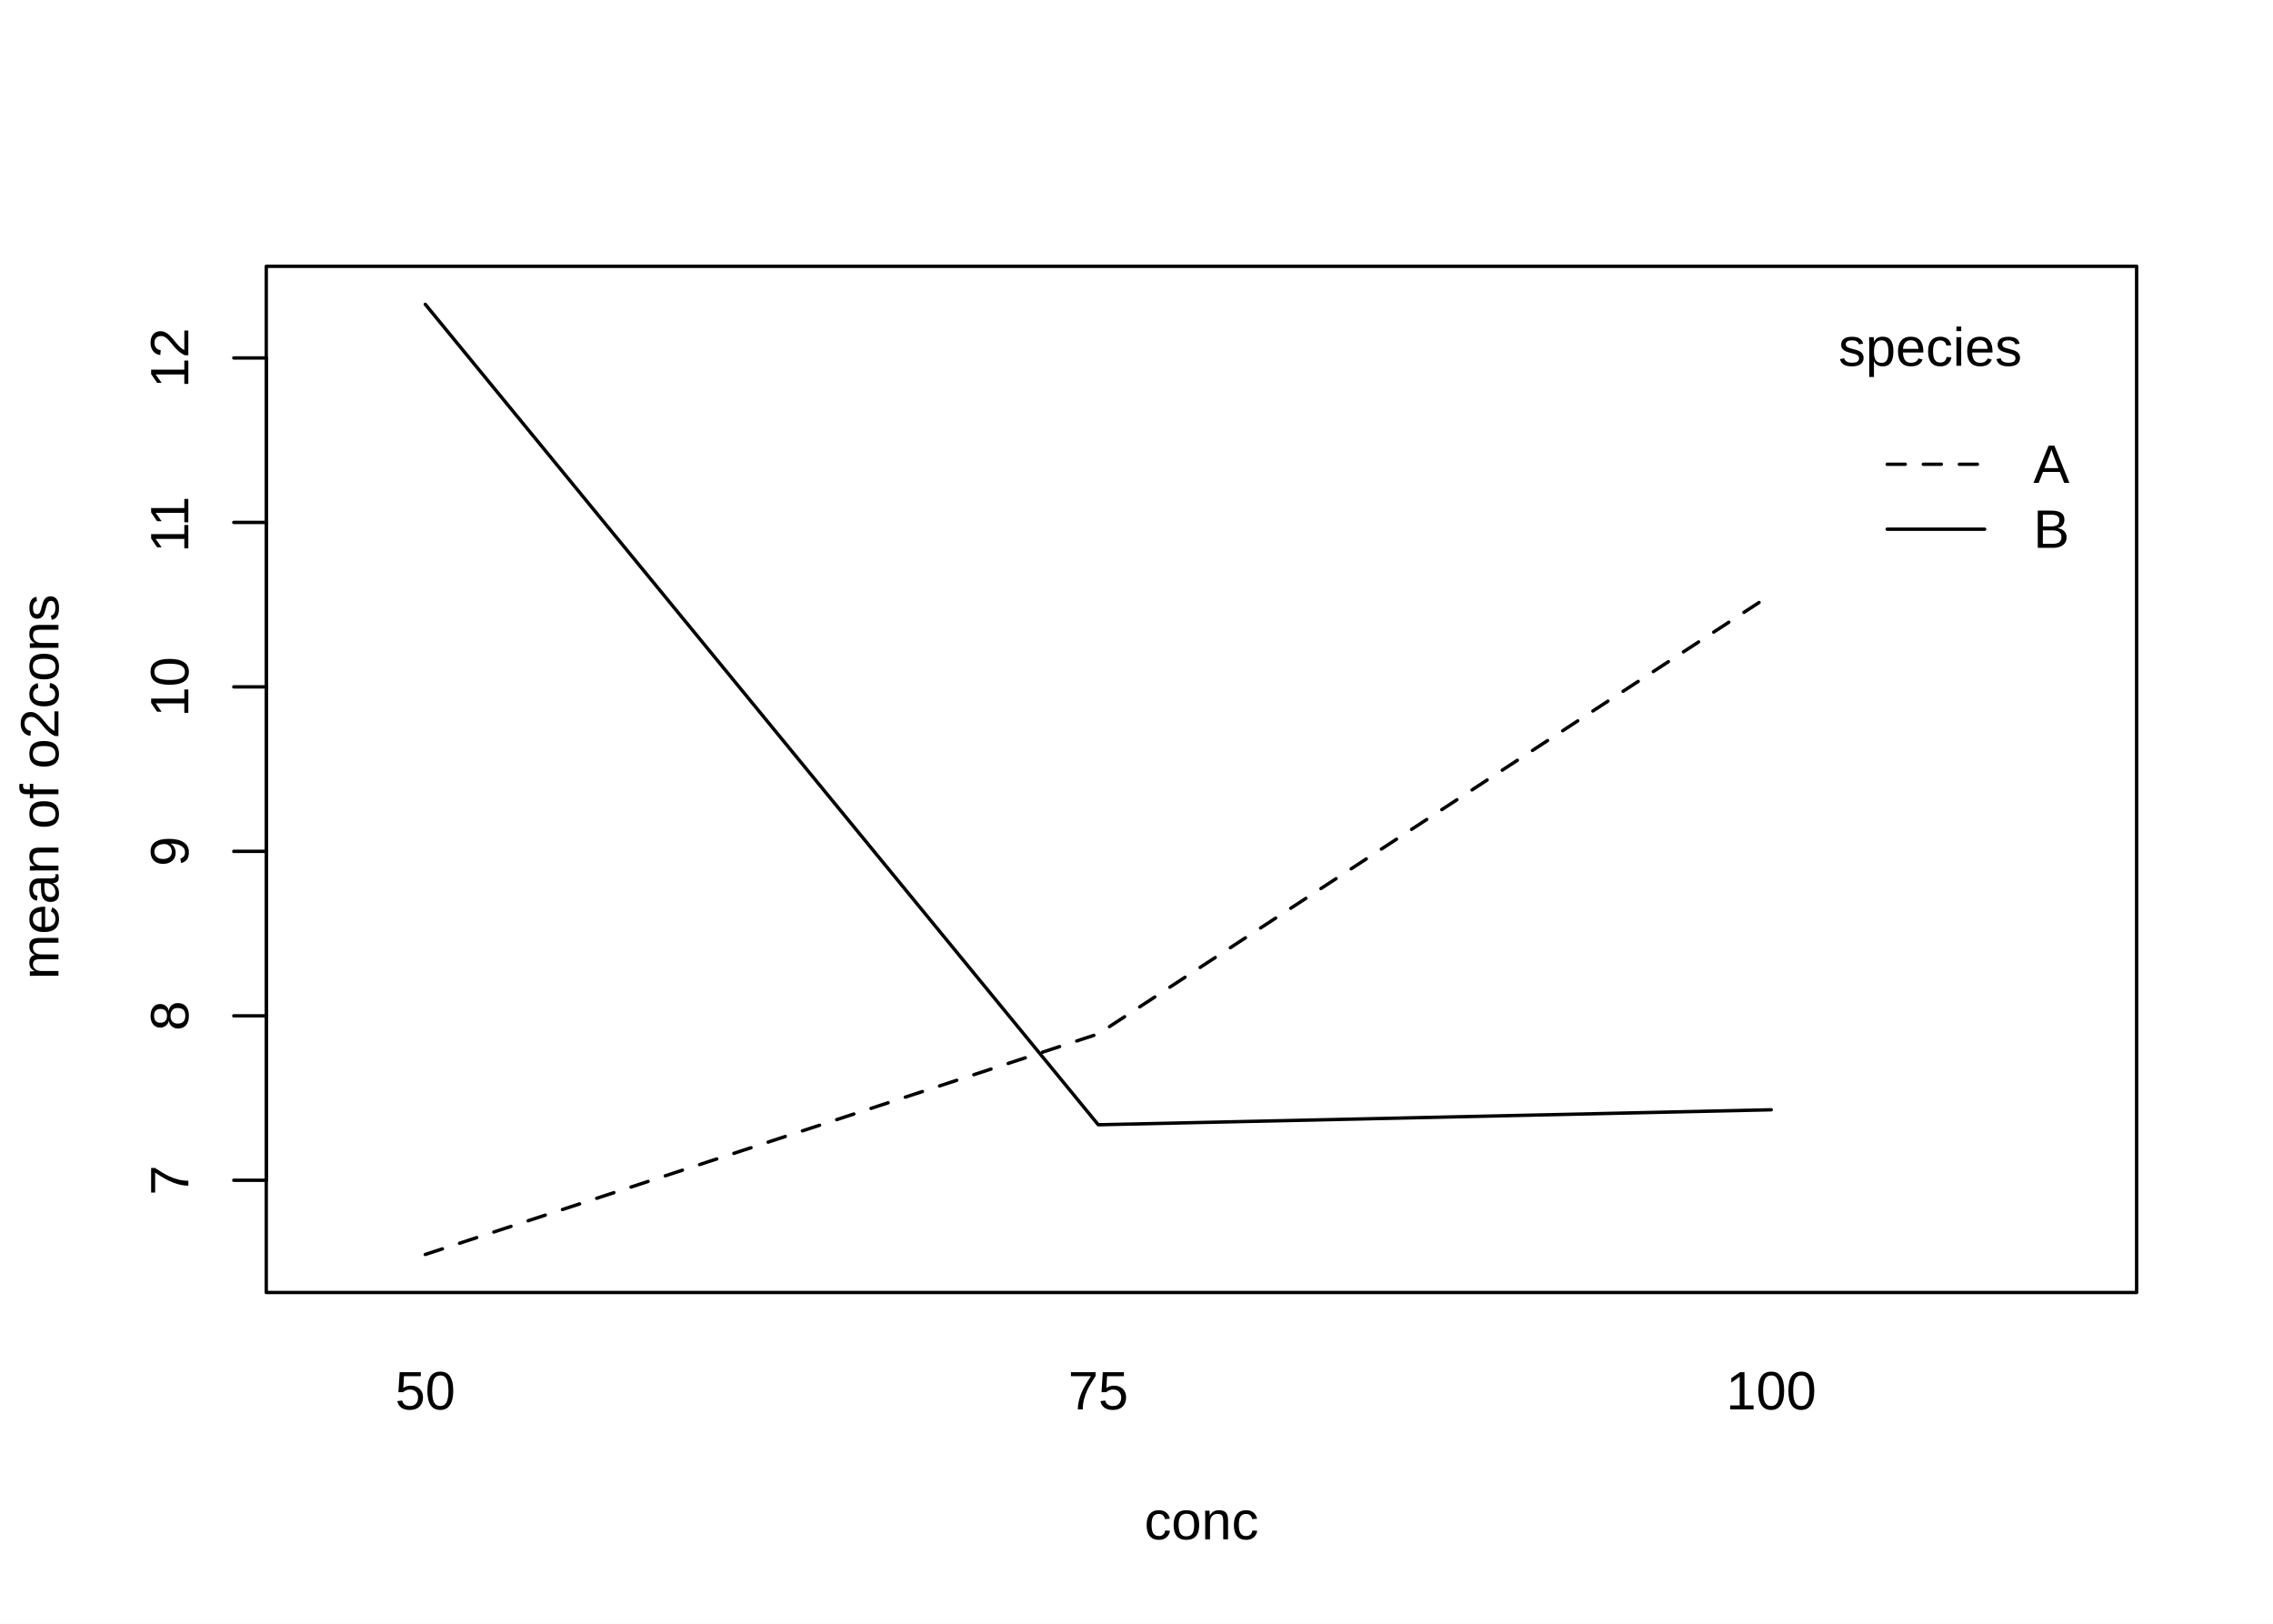
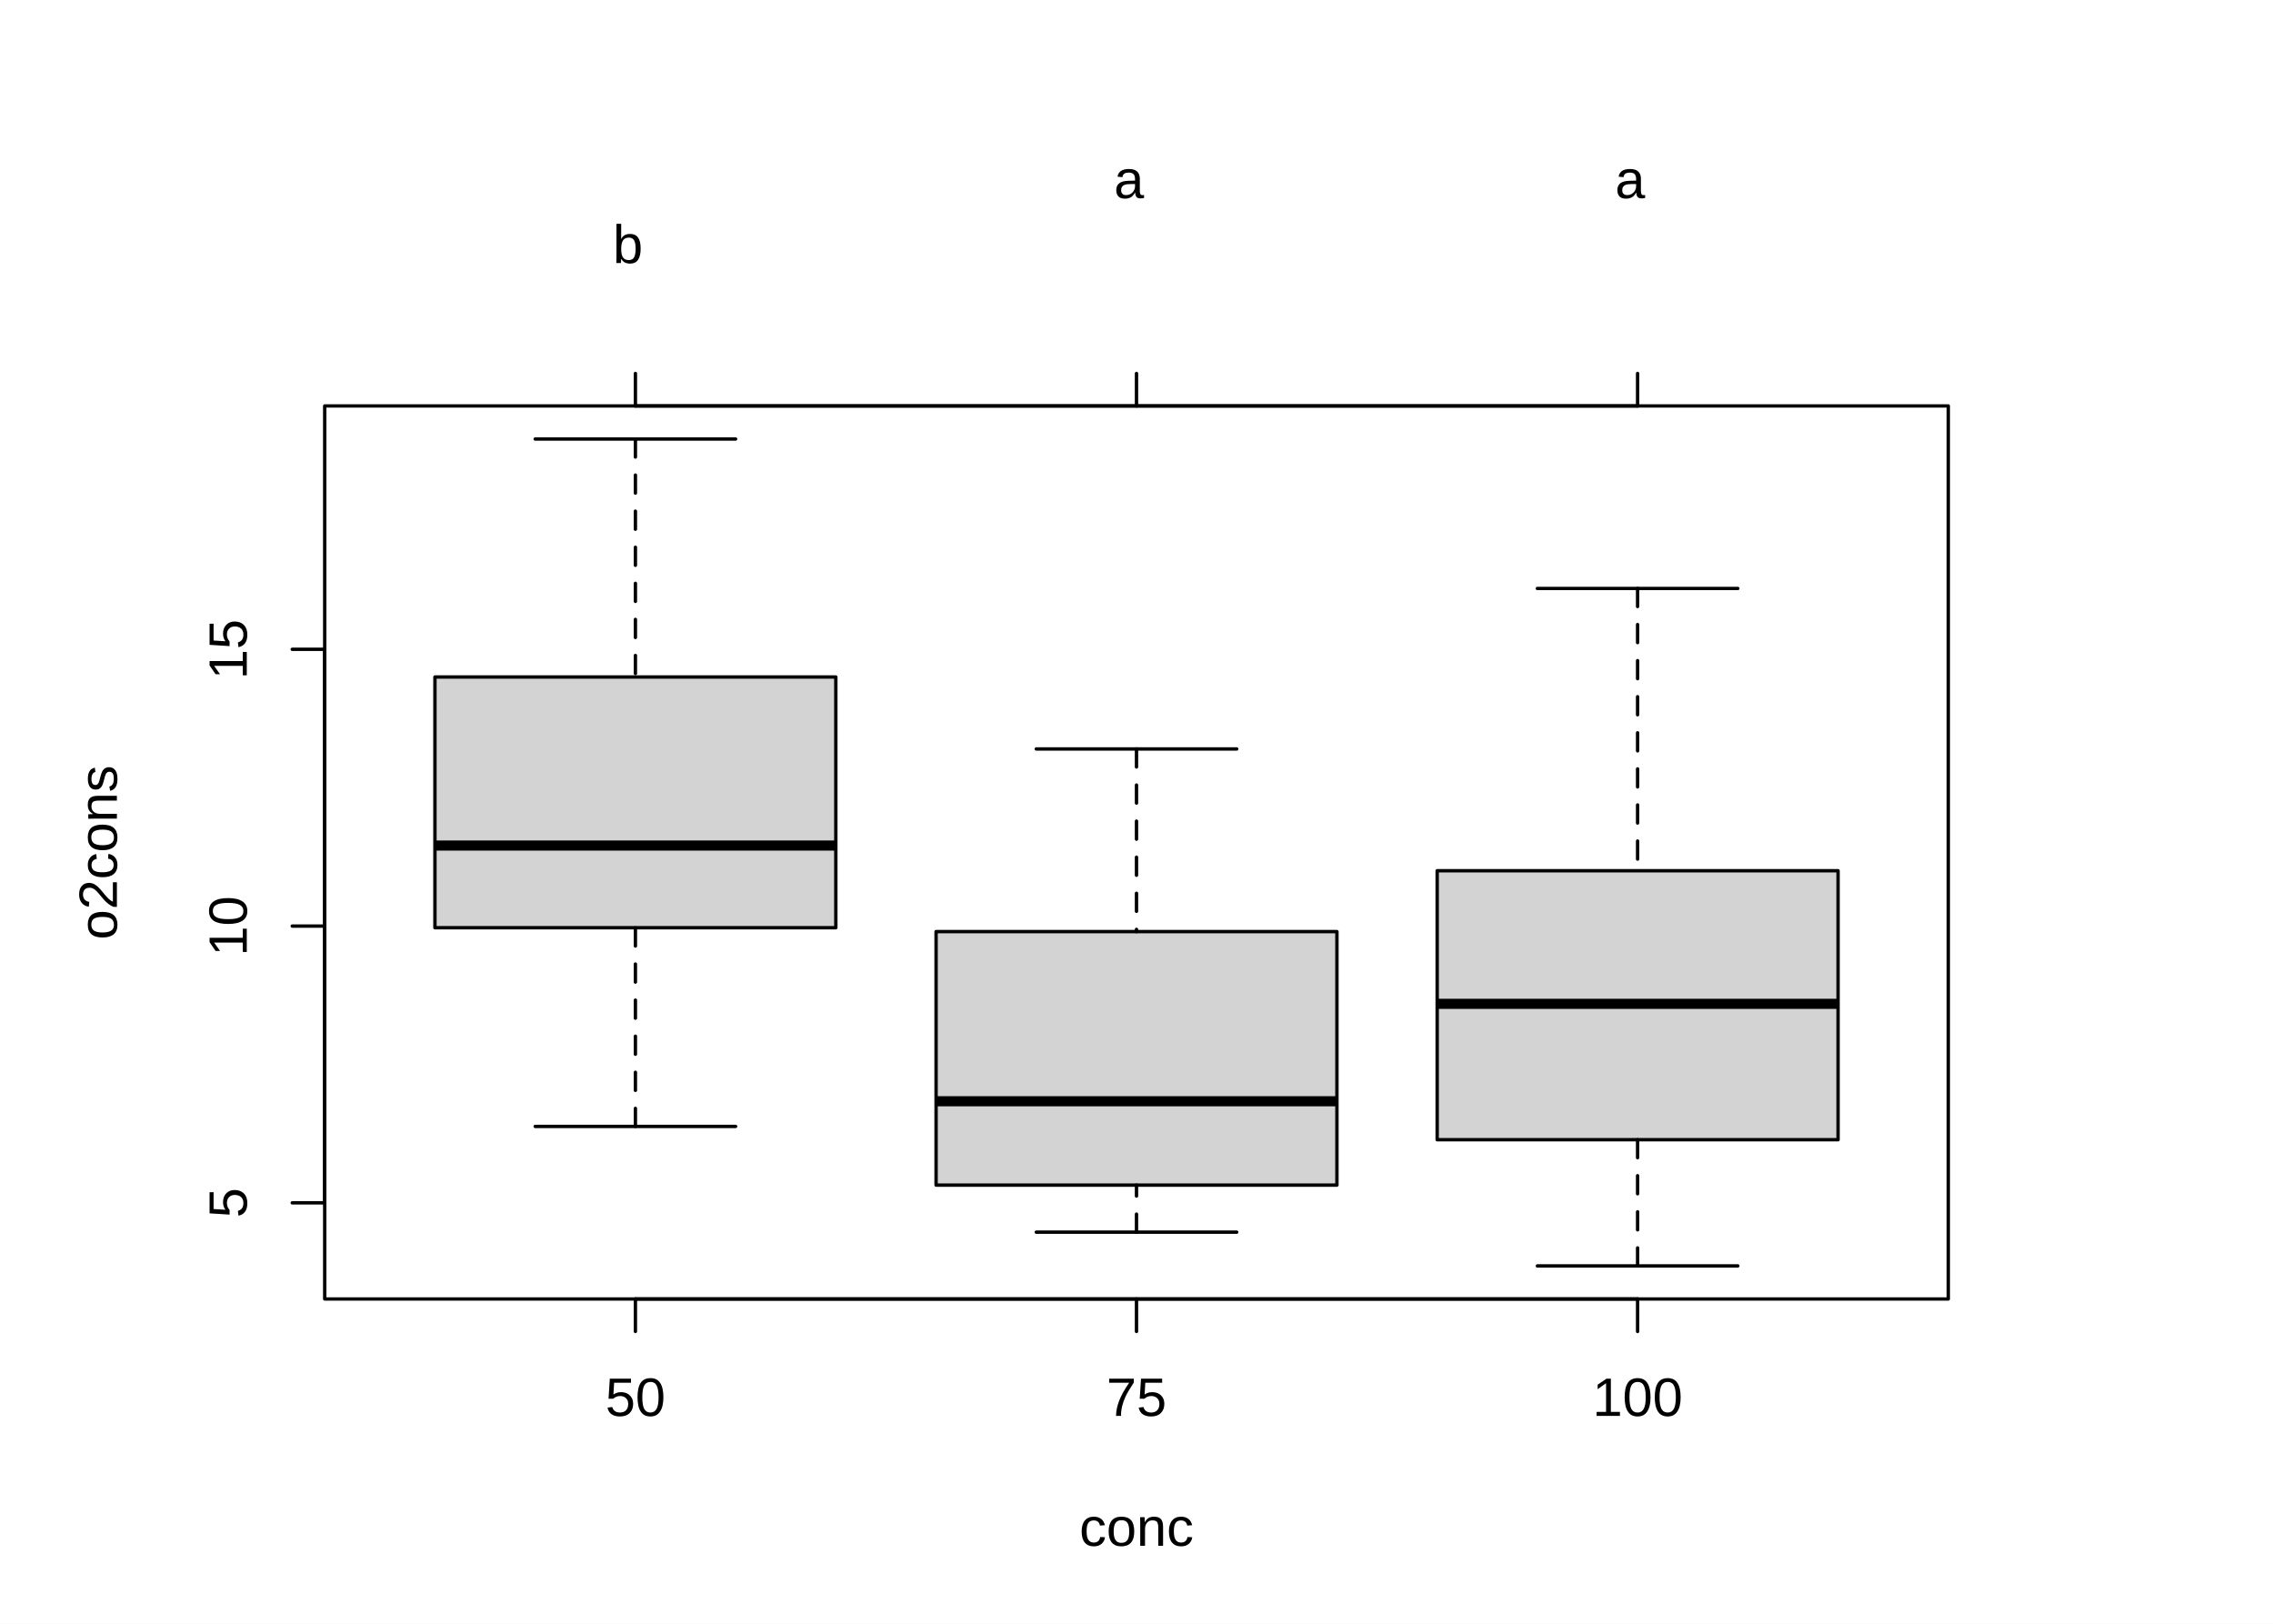
<svg xmlns="http://www.w3.org/2000/svg" viewBox="0 0 504.00 360.00">
  <defs>
    <style type="text/css">
    line, polyline, polygon, path, rect, circle {
      fill: none;
      stroke: #000000;
      stroke-linecap: round;
      stroke-linejoin: round;
      stroke-miterlimit: 10.00;
    }
  </style>
  </defs>
  <rect width="100%" height="100%" style="stroke: none; fill: #FFFFFF;" />
  <defs>
-     <clipPath id="cpNTkuMDR8NDczLjc2fDI4Ni41Nnw1OS4wNA==">
-       <rect x="59.04" y="59.04" width="414.72" height="227.52" />
+     <clipPath id="cpNzIuMDB8NDMyLjAwfDI4OC4wMHw5MC4wMA==">
+       <rect x="72.00" y="90.00" width="360.00" height="198.00" />
    </clipPath>
  </defs>
-   <polyline points="94.30,278.13 243.52,229.23 392.74,131.82 " style="stroke-width: 0.75; stroke-dasharray: 4.00,4.00;" clip-path="url(#cpNTkuMDR8NDczLjc2fDI4Ni41Nnw1OS4wNA==)" />
+   <polygon points="96.44,205.69 185.33,205.69 185.33,150.10 96.44,150.10 " style="stroke-width: 0.75; stroke: none; fill: #D3D3D3;" clip-path="url(#cpNzIuMDB8NDMyLjAwfDI4OC4wMHw5MC4wMA==)" />
+   <line x1="96.44" y1="187.47" x2="185.33" y2="187.47" style="stroke-width: 2.25; stroke-linecap: butt;" clip-path="url(#cpNzIuMDB8NDMyLjAwfDI4OC4wMHw5MC4wMA==)" />
+   <line x1="140.89" y1="249.74" x2="140.89" y2="205.69" style="stroke-width: 0.75; stroke-dasharray: 4.00,4.00;" clip-path="url(#cpNzIuMDB8NDMyLjAwfDI4OC4wMHw5MC4wMA==)" />
+   <line x1="140.89" y1="97.33" x2="140.89" y2="150.10" style="stroke-width: 0.75; stroke-dasharray: 4.00,4.00;" clip-path="url(#cpNzIuMDB8NDMyLjAwfDI4OC4wMHw5MC4wMA==)" />
+   <line x1="118.67" y1="249.74" x2="163.11" y2="249.74" style="stroke-width: 0.75;" clip-path="url(#cpNzIuMDB8NDMyLjAwfDI4OC4wMHw5MC4wMA==)" />
+   <line x1="118.67" y1="97.33" x2="163.11" y2="97.33" style="stroke-width: 0.75;" clip-path="url(#cpNzIuMDB8NDMyLjAwfDI4OC4wMHw5MC4wMA==)" />
+   <polyline points="96.44,205.69 185.33,205.69 185.33,150.10 96.44,150.10 96.44,205.69 " style="stroke-width: 0.75;" clip-path="url(#cpNzIuMDB8NDMyLjAwfDI4OC4wMHw5MC4wMA==)" />
+   <polygon points="207.56,262.75 296.44,262.75 296.44,206.55 207.56,206.55 " style="stroke-width: 0.75; stroke: none; fill: #D3D3D3;" clip-path="url(#cpNzIuMDB8NDMyLjAwfDI4OC4wMHw5MC4wMA==)" />
+   <line x1="207.56" y1="244.16" x2="296.44" y2="244.16" style="stroke-width: 2.25; stroke-linecap: butt;" clip-path="url(#cpNzIuMDB8NDMyLjAwfDI4OC4wMHw5MC4wMA==)" />
+   <line x1="252.00" y1="273.18" x2="252.00" y2="262.75" style="stroke-width: 0.75; stroke-dasharray: 4.00,4.00;" clip-path="url(#cpNzIuMDB8NDMyLjAwfDI4OC4wMHw5MC4wMA==)" />
+   <line x1="252.00" y1="166.05" x2="252.00" y2="206.55" style="stroke-width: 0.75; stroke-dasharray: 4.00,4.00;" clip-path="url(#cpNzIuMDB8NDMyLjAwfDI4OC4wMHw5MC4wMA==)" />
+   <line x1="229.78" y1="273.18" x2="274.22" y2="273.18" style="stroke-width: 0.75;" clip-path="url(#cpNzIuMDB8NDMyLjAwfDI4OC4wMHw5MC4wMA==)" />
+   <line x1="229.78" y1="166.05" x2="274.22" y2="166.05" style="stroke-width: 0.75;" clip-path="url(#cpNzIuMDB8NDMyLjAwfDI4OC4wMHw5MC4wMA==)" />
+   <polyline points="207.56,262.75 296.44,262.75 296.44,206.55 207.56,206.55 207.56,262.75 " style="stroke-width: 0.75;" clip-path="url(#cpNzIuMDB8NDMyLjAwfDI4OC4wMHw5MC4wMA==)" />
+   <polygon points="318.67,252.69 407.56,252.69 407.56,193.05 318.67,193.05 " style="stroke-width: 0.75; stroke: none; fill: #D3D3D3;" clip-path="url(#cpNzIuMDB8NDMyLjAwfDI4OC4wMHw5MC4wMA==)" />
+   <line x1="318.67" y1="222.56" x2="407.56" y2="222.56" style="stroke-width: 2.25; stroke-linecap: butt;" clip-path="url(#cpNzIuMDB8NDMyLjAwfDI4OC4wMHw5MC4wMA==)" />
+   <line x1="363.11" y1="280.67" x2="363.11" y2="252.69" style="stroke-width: 0.75; stroke-dasharray: 4.00,4.00;" clip-path="url(#cpNzIuMDB8NDMyLjAwfDI4OC4wMHw5MC4wMA==)" />
+   <line x1="363.11" y1="130.47" x2="363.11" y2="193.05" style="stroke-width: 0.75; stroke-dasharray: 4.00,4.00;" clip-path="url(#cpNzIuMDB8NDMyLjAwfDI4OC4wMHw5MC4wMA==)" />
+   <line x1="340.89" y1="280.67" x2="385.33" y2="280.67" style="stroke-width: 0.75;" clip-path="url(#cpNzIuMDB8NDMyLjAwfDI4OC4wMHw5MC4wMA==)" />
+   <line x1="340.89" y1="130.47" x2="385.33" y2="130.47" style="stroke-width: 0.75;" clip-path="url(#cpNzIuMDB8NDMyLjAwfDI4OC4wMHw5MC4wMA==)" />
+   <polyline points="318.67,252.69 407.56,252.69 407.56,193.05 318.67,193.05 318.67,252.69 " style="stroke-width: 0.75;" clip-path="url(#cpNzIuMDB8NDMyLjAwfDI4OC4wMHw5MC4wMA==)" />
  <defs>
    <clipPath id="cpMC4wMHw1MDQuMDB8MzYwLjAwfDAuMDA=">
      <rect x="0.00" y="0.00" width="504.00" height="360.00" />
    </clipPath>
  </defs>
-   <line x1="59.04" y1="261.68" x2="59.04" y2="79.36" style="stroke-width: 0.75;" clip-path="url(#cpMC4wMHw1MDQuMDB8MzYwLjAwfDAuMDA=)" />
-   <line x1="59.04" y1="261.68" x2="51.84" y2="261.68" style="stroke-width: 0.75;" clip-path="url(#cpMC4wMHw1MDQuMDB8MzYwLjAwfDAuMDA=)" />
-   <line x1="59.04" y1="225.22" x2="51.84" y2="225.22" style="stroke-width: 0.75;" clip-path="url(#cpMC4wMHw1MDQuMDB8MzYwLjAwfDAuMDA=)" />
-   <line x1="59.04" y1="188.75" x2="51.84" y2="188.75" style="stroke-width: 0.75;" clip-path="url(#cpMC4wMHw1MDQuMDB8MzYwLjAwfDAuMDA=)" />
-   <line x1="59.04" y1="152.29" x2="51.84" y2="152.29" style="stroke-width: 0.75;" clip-path="url(#cpMC4wMHw1MDQuMDB8MzYwLjAwfDAuMDA=)" />
-   <line x1="59.04" y1="115.83" x2="51.84" y2="115.83" style="stroke-width: 0.75;" clip-path="url(#cpMC4wMHw1MDQuMDB8MzYwLjAwfDAuMDA=)" />
-   <line x1="59.04" y1="79.36" x2="51.84" y2="79.36" style="stroke-width: 0.75;" clip-path="url(#cpMC4wMHw1MDQuMDB8MzYwLjAwfDAuMDA=)" />
+   <line x1="140.89" y1="288.00" x2="363.11" y2="288.00" style="stroke-width: 0.75;" clip-path="url(#cpMC4wMHw1MDQuMDB8MzYwLjAwfDAuMDA=)" />
+   <line x1="140.89" y1="288.00" x2="140.89" y2="295.20" style="stroke-width: 0.75;" clip-path="url(#cpMC4wMHw1MDQuMDB8MzYwLjAwfDAuMDA=)" />
+   <line x1="252.00" y1="288.00" x2="252.00" y2="295.20" style="stroke-width: 0.75;" clip-path="url(#cpMC4wMHw1MDQuMDB8MzYwLjAwfDAuMDA=)" />
+   <line x1="363.11" y1="288.00" x2="363.11" y2="295.20" style="stroke-width: 0.75;" clip-path="url(#cpMC4wMHw1MDQuMDB8MzYwLjAwfDAuMDA=)" />
  <g clip-path="url(#cpMC4wMHw1MDQuMDB8MzYwLjAwfDAuMDA=)">
-     <text transform="translate(41.76,265.02) rotate(-90)" style="font-size: 12.00px; font-family: Arimo;" textLength="6.67px" lengthAdjust="spacingAndGlyphs">7</text>
+     <text x="134.22" y="313.92" style="font-size: 12.00px; font-family: Arimo;" textLength="13.35px" lengthAdjust="spacingAndGlyphs">50</text>
  </g>
  <g clip-path="url(#cpMC4wMHw1MDQuMDB8MzYwLjAwfDAuMDA=)">
-     <text transform="translate(41.76,228.55) rotate(-90)" style="font-size: 12.00px; font-family: Arimo;" textLength="6.67px" lengthAdjust="spacingAndGlyphs">8</text>
+     <text x="245.33" y="313.92" style="font-size: 12.00px; font-family: Arimo;" textLength="13.35px" lengthAdjust="spacingAndGlyphs">75</text>
  </g>
  <g clip-path="url(#cpMC4wMHw1MDQuMDB8MzYwLjAwfDAuMDA=)">
-     <text transform="translate(41.76,192.09) rotate(-90)" style="font-size: 12.00px; font-family: Arimo;" textLength="6.67px" lengthAdjust="spacingAndGlyphs">9</text>
+     <text x="353.10" y="313.92" style="font-size: 12.00px; font-family: Arimo;" textLength="20.02px" lengthAdjust="spacingAndGlyphs">100</text>
+   </g>
+   <line x1="72.00" y1="266.68" x2="72.00" y2="143.96" style="stroke-width: 0.75;" clip-path="url(#cpMC4wMHw1MDQuMDB8MzYwLjAwfDAuMDA=)" />
+   <line x1="72.00" y1="266.68" x2="64.80" y2="266.68" style="stroke-width: 0.75;" clip-path="url(#cpMC4wMHw1MDQuMDB8MzYwLjAwfDAuMDA=)" />
+   <line x1="72.00" y1="205.32" x2="64.80" y2="205.32" style="stroke-width: 0.75;" clip-path="url(#cpMC4wMHw1MDQuMDB8MzYwLjAwfDAuMDA=)" />
+   <line x1="72.00" y1="143.96" x2="64.80" y2="143.96" style="stroke-width: 0.75;" clip-path="url(#cpMC4wMHw1MDQuMDB8MzYwLjAwfDAuMDA=)" />
+   <g clip-path="url(#cpMC4wMHw1MDQuMDB8MzYwLjAwfDAuMDA=)">
+     <text transform="translate(54.72,270.01) rotate(-90)" style="font-size: 12.00px; font-family: Arimo;" textLength="6.67px" lengthAdjust="spacingAndGlyphs">5</text>
  </g>
  <g clip-path="url(#cpMC4wMHw1MDQuMDB8MzYwLjAwfDAuMDA=)">
-     <text transform="translate(41.76,158.96) rotate(-90)" style="font-size: 12.00px; font-family: Arimo;" textLength="13.35px" lengthAdjust="spacingAndGlyphs">10</text>
+     <text transform="translate(54.72,211.99) rotate(-90)" style="font-size: 12.00px; font-family: Arimo;" textLength="13.35px" lengthAdjust="spacingAndGlyphs">10</text>
  </g>
  <g clip-path="url(#cpMC4wMHw1MDQuMDB8MzYwLjAwfDAuMDA=)">
-     <text transform="translate(41.76,122.50) rotate(-90)" style="font-size: 12.00px; font-family: Arimo;" textLength="13.35px" lengthAdjust="spacingAndGlyphs">11</text>
+     <text transform="translate(54.72,150.64) rotate(-90)" style="font-size: 12.00px; font-family: Arimo;" textLength="13.35px" lengthAdjust="spacingAndGlyphs">15</text>
  </g>
  <g clip-path="url(#cpMC4wMHw1MDQuMDB8MzYwLjAwfDAuMDA=)">
-     <text transform="translate(41.76,86.04) rotate(-90)" style="font-size: 12.00px; font-family: Arimo;" textLength="13.35px" lengthAdjust="spacingAndGlyphs">12</text>
-   </g>
-   <polyline points="59.04,286.56 473.76,286.56 473.76,59.04 59.04,59.04 59.04,286.56 " style="stroke-width: 0.75;" clip-path="url(#cpMC4wMHw1MDQuMDB8MzYwLjAwfDAuMDA=)" />
-   <g clip-path="url(#cpMC4wMHw1MDQuMDB8MzYwLjAwfDAuMDA=)">
-     <text x="253.73" y="341.28" style="font-size: 12.00px; font-family: Arimo;" textLength="25.35px" lengthAdjust="spacingAndGlyphs">conc</text>
+     <text x="239.33" y="342.72" style="font-size: 12.00px; font-family: Arimo;" textLength="25.35px" lengthAdjust="spacingAndGlyphs">conc</text>
  </g>
  <g clip-path="url(#cpMC4wMHw1MDQuMDB8MzYwLjAwfDAuMDA=)">
-     <text transform="translate(12.96,217.16) rotate(-90)" style="font-size: 12.00px; font-family: Arimo;" textLength="88.72px" lengthAdjust="spacingAndGlyphs">mean of  o2cons</text>
+     <text transform="translate(25.92,208.35) rotate(-90)" style="font-size: 12.00px; font-family: Arimo;" textLength="38.70px" lengthAdjust="spacingAndGlyphs">o2cons</text>
  </g>
-   <defs>
-     <clipPath id="cpNTkuMDR8NDczLjc2fDI4Ni41Nnw1OS4wNA==">
-       <rect x="59.04" y="59.04" width="414.72" height="227.52" />
-     </clipPath>
-   </defs>
-   <polyline points="94.30,67.47 243.52,249.37 392.74,246.05 " style="stroke-width: 0.75;" clip-path="url(#cpNTkuMDR8NDczLjc2fDI4Ni41Nnw1OS4wNA==)" />
-   <defs>
-     <clipPath id="cpMC4wMHw1MDQuMDB8MzYwLjAwfDAuMDA=">
-       <rect x="0.00" y="0.00" width="504.00" height="360.00" />
-     </clipPath>
-   </defs>
+   <polyline points="72.00,288.00 432.00,288.00 432.00,90.00 72.00,90.00 72.00,288.00 " style="stroke-width: 0.75;" clip-path="url(#cpMC4wMHw1MDQuMDB8MzYwLjAwfDAuMDA=)" />
+   <line x1="140.89" y1="90.00" x2="363.11" y2="90.00" style="stroke-width: 0.75;" clip-path="url(#cpMC4wMHw1MDQuMDB8MzYwLjAwfDAuMDA=)" />
+   <line x1="140.89" y1="90.00" x2="140.89" y2="82.80" style="stroke-width: 0.75;" clip-path="url(#cpMC4wMHw1MDQuMDB8MzYwLjAwfDAuMDA=)" />
+   <line x1="252.00" y1="90.00" x2="252.00" y2="82.80" style="stroke-width: 0.75;" clip-path="url(#cpMC4wMHw1MDQuMDB8MzYwLjAwfDAuMDA=)" />
+   <line x1="363.11" y1="90.00" x2="363.11" y2="82.80" style="stroke-width: 0.75;" clip-path="url(#cpMC4wMHw1MDQuMDB8MzYwLjAwfDAuMDA=)" />
  <g clip-path="url(#cpMC4wMHw1MDQuMDB8MzYwLjAwfDAuMDA=)">
-     <text x="87.62" y="312.48" style="font-size: 12.00px; font-family: Arimo;" textLength="13.35px" lengthAdjust="spacingAndGlyphs">50</text>
+     <text x="137.55" y="43.92" style="font-size: 12.00px; font-family: Arimo;" textLength="6.67px" lengthAdjust="spacingAndGlyphs">  </text>
  </g>
  <g clip-path="url(#cpMC4wMHw1MDQuMDB8MzYwLjAwfDAuMDA=)">
-     <text x="236.85" y="312.48" style="font-size: 12.00px; font-family: Arimo;" textLength="13.35px" lengthAdjust="spacingAndGlyphs">75</text>
+     <text x="135.88" y="58.32" style="font-size: 12.00px; font-family: Arimo;" textLength="10.01px" lengthAdjust="spacingAndGlyphs">b </text>
  </g>
  <g clip-path="url(#cpMC4wMHw1MDQuMDB8MzYwLjAwfDAuMDA=)">
-     <text x="382.73" y="312.48" style="font-size: 12.00px; font-family: Arimo;" textLength="20.02px" lengthAdjust="spacingAndGlyphs">100</text>
+     <text x="140.89" y="72.72" style="font-size: 12.00px; font-family: Arimo;" textLength="0.00px" lengthAdjust="spacingAndGlyphs" />
  </g>
  <g clip-path="url(#cpMC4wMHw1MDQuMDB8MzYwLjAwfDAuMDA=)">
-     <text x="407.66" y="81.10" style="font-size: 12.00px; font-family: Arimo;" textLength="50.69px" lengthAdjust="spacingAndGlyphs">   species</text>
-   </g>
-   <line x1="418.46" y1="102.93" x2="440.06" y2="102.93" style="stroke-width: 0.75; stroke-dasharray: 4.00,4.00;" clip-path="url(#cpMC4wMHw1MDQuMDB8MzYwLjAwfDAuMDA=)" />
-   <line x1="418.46" y1="117.33" x2="440.06" y2="117.33" style="stroke-width: 0.75;" clip-path="url(#cpMC4wMHw1MDQuMDB8MzYwLjAwfDAuMDA=)" />
-   <g clip-path="url(#cpMC4wMHw1MDQuMDB8MzYwLjAwfDAuMDA=)">
-     <text x="450.86" y="107.06" style="font-size: 12.00px; font-family: Arimo;" textLength="8.00px" lengthAdjust="spacingAndGlyphs">A</text>
+     <text x="247.00" y="43.92" style="font-size: 12.00px; font-family: Arimo;" textLength="10.01px" lengthAdjust="spacingAndGlyphs">a </text>
  </g>
  <g clip-path="url(#cpMC4wMHw1MDQuMDB8MzYwLjAwfDAuMDA=)">
-     <text x="450.86" y="121.46" style="font-size: 12.00px; font-family: Arimo;" textLength="8.00px" lengthAdjust="spacingAndGlyphs">B</text>
+     <text x="248.67" y="58.32" style="font-size: 12.00px; font-family: Arimo;" textLength="6.67px" lengthAdjust="spacingAndGlyphs">  </text>
+   </g>
+   <g clip-path="url(#cpMC4wMHw1MDQuMDB8MzYwLjAwfDAuMDA=)">
+     <text x="252.00" y="72.72" style="font-size: 12.00px; font-family: Arimo;" textLength="0.00px" lengthAdjust="spacingAndGlyphs" />
+   </g>
+   <g clip-path="url(#cpMC4wMHw1MDQuMDB8MzYwLjAwfDAuMDA=)">
+     <text x="358.11" y="43.92" style="font-size: 12.00px; font-family: Arimo;" textLength="10.01px" lengthAdjust="spacingAndGlyphs">a </text>
+   </g>
+   <g clip-path="url(#cpMC4wMHw1MDQuMDB8MzYwLjAwfDAuMDA=)">
+     <text x="359.78" y="58.32" style="font-size: 12.00px; font-family: Arimo;" textLength="6.67px" lengthAdjust="spacingAndGlyphs">  </text>
+   </g>
+   <g clip-path="url(#cpMC4wMHw1MDQuMDB8MzYwLjAwfDAuMDA=)">
+     <text x="363.11" y="72.72" style="font-size: 12.00px; font-family: Arimo;" textLength="0.00px" lengthAdjust="spacingAndGlyphs" />
  </g>
</svg>
